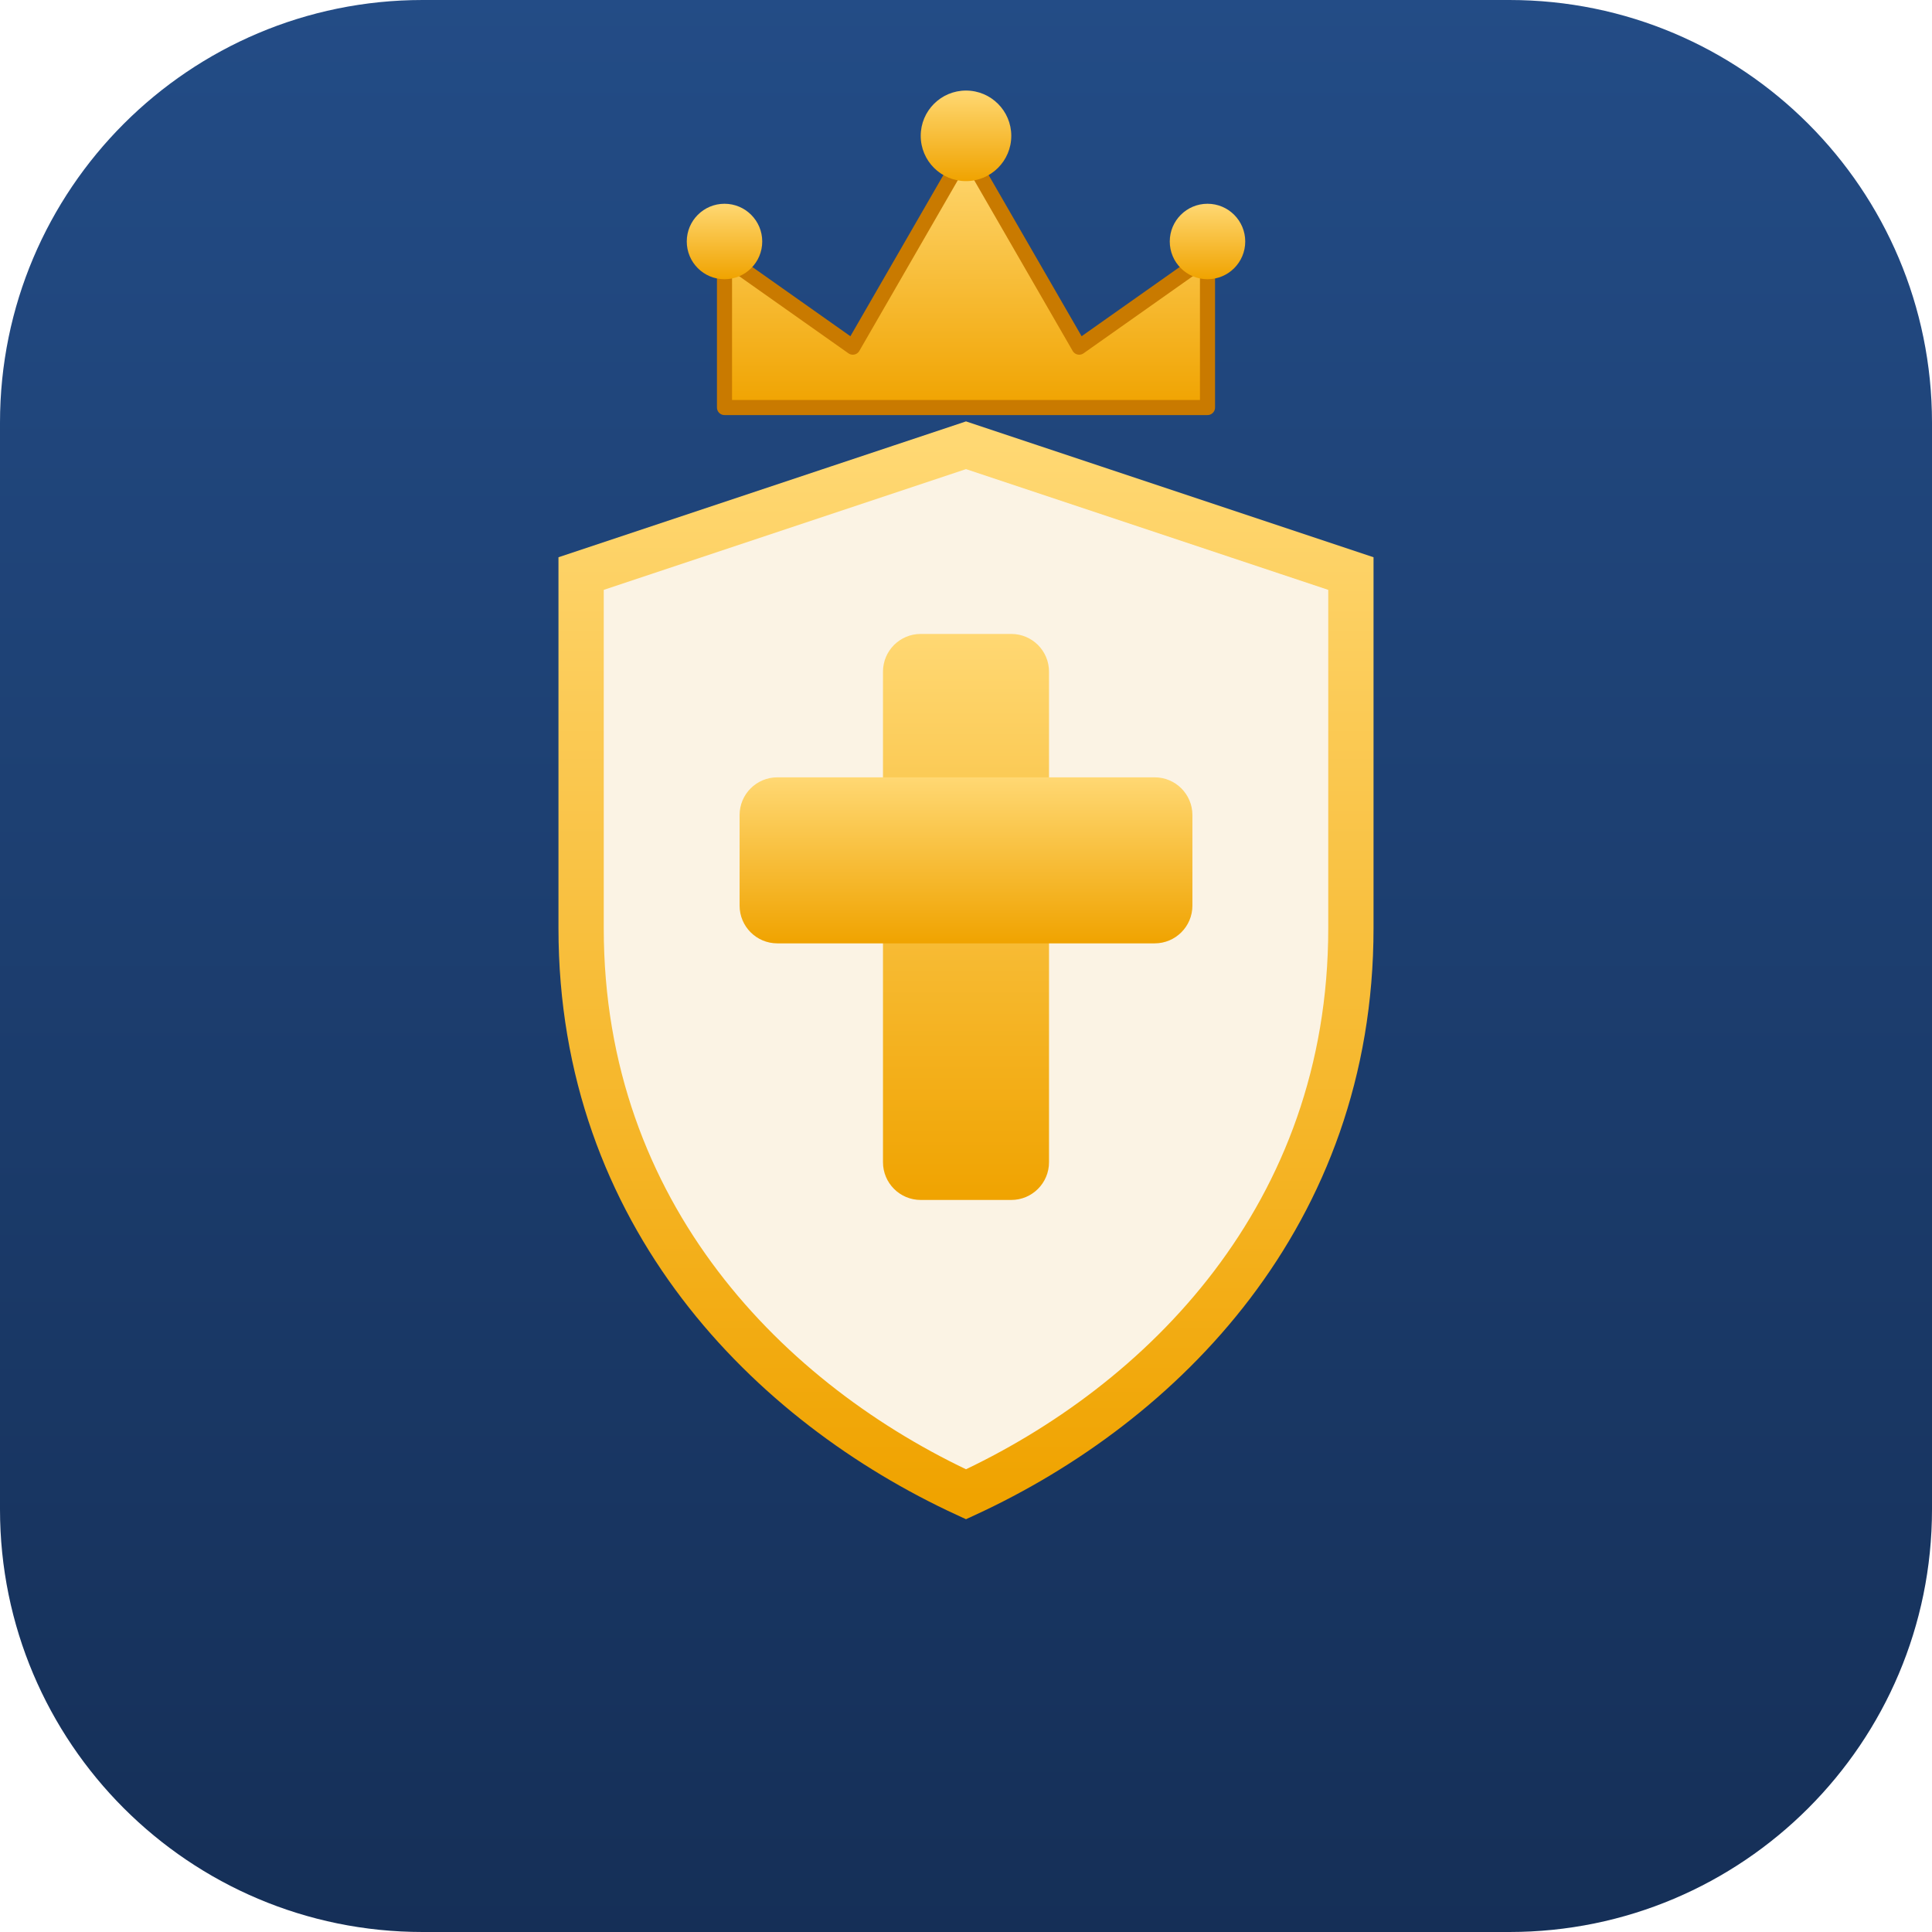
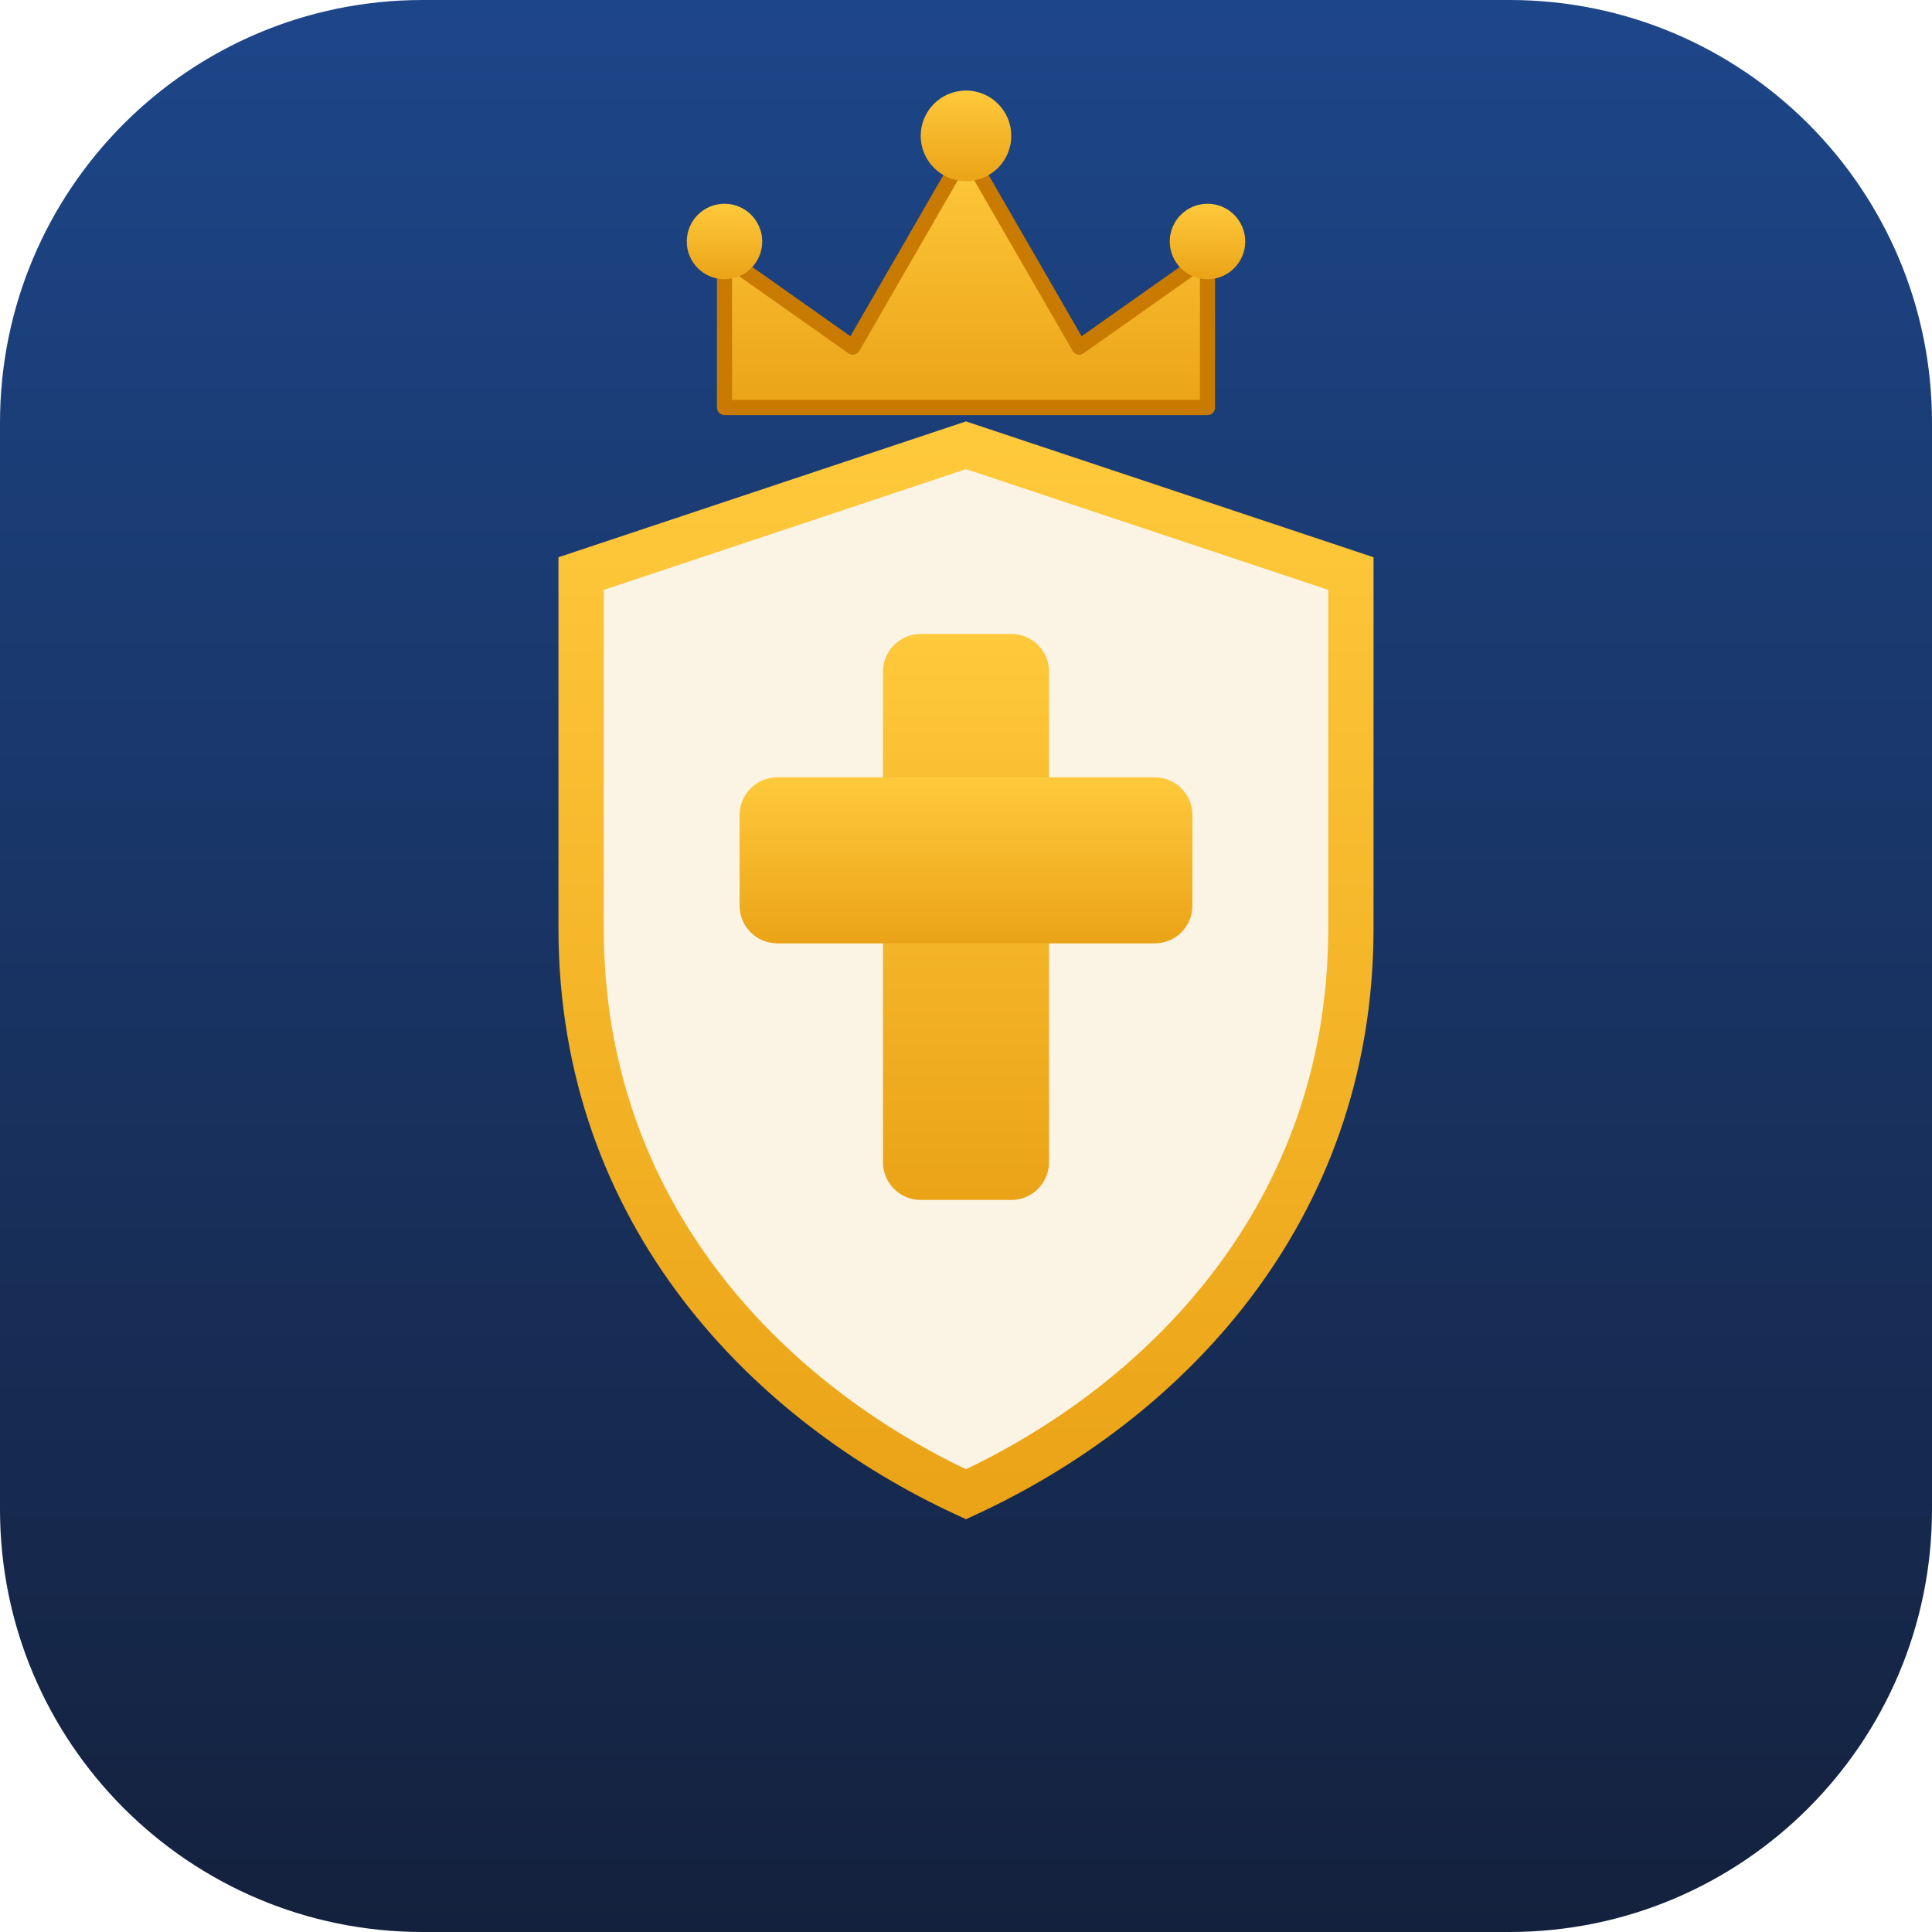
<svg xmlns="http://www.w3.org/2000/svg" width="512" height="512" viewBox="0 0 512 512">
  <defs>
    <linearGradient id="bg" x1="0" y1="0" x2="0" y2="1">
-       <stop offset="0%" stop-color="#234C86" />
-       <stop offset="100%" stop-color="#152F57" />
+       <stop offset="0%" stop-color="#1D4689" />
+       <stop offset="100%" stop-color="#14213D" />
    </linearGradient>
    <linearGradient id="gold" x1="0" y1="0" x2="0" y2="1">
-       <stop offset="0%" stop-color="#FFD873" />
-       <stop offset="100%" stop-color="#F0A300" />
+       <stop offset="0%" stop-color="#FFC93C" />
+       <stop offset="100%" stop-color="#EBA317" />
    </linearGradient>
  </defs>
  <rect width="512" height="512" rx="112" fill="url(#bg)" />
  <path d="M256 118 L358 152 V246 C358 322 308 372 256 396 C204 372 154 322 154 246 V152 Z" fill="#FBF3E4" stroke="url(#gold)" stroke-width="12" />
  <rect x="234" y="168" width="44" height="150" rx="10" fill="url(#gold)" />
  <rect x="196" y="206" width="120" height="44" rx="10" fill="url(#gold)" />
  <g transform="translate(256 74)">
    <path d="M-64 34 L-64 -6 L-30 18 L0 -34 L30 18 L64 -6 L64 34 Z" fill="url(#gold)" stroke="#C97A00" stroke-width="4" stroke-linejoin="round" />
    <circle cx="-64" cy="-10" r="10" fill="url(#gold)" />
    <circle cx="0" cy="-38" r="12" fill="url(#gold)" />
    <circle cx="64" cy="-10" r="10" fill="url(#gold)" />
  </g>
</svg>
